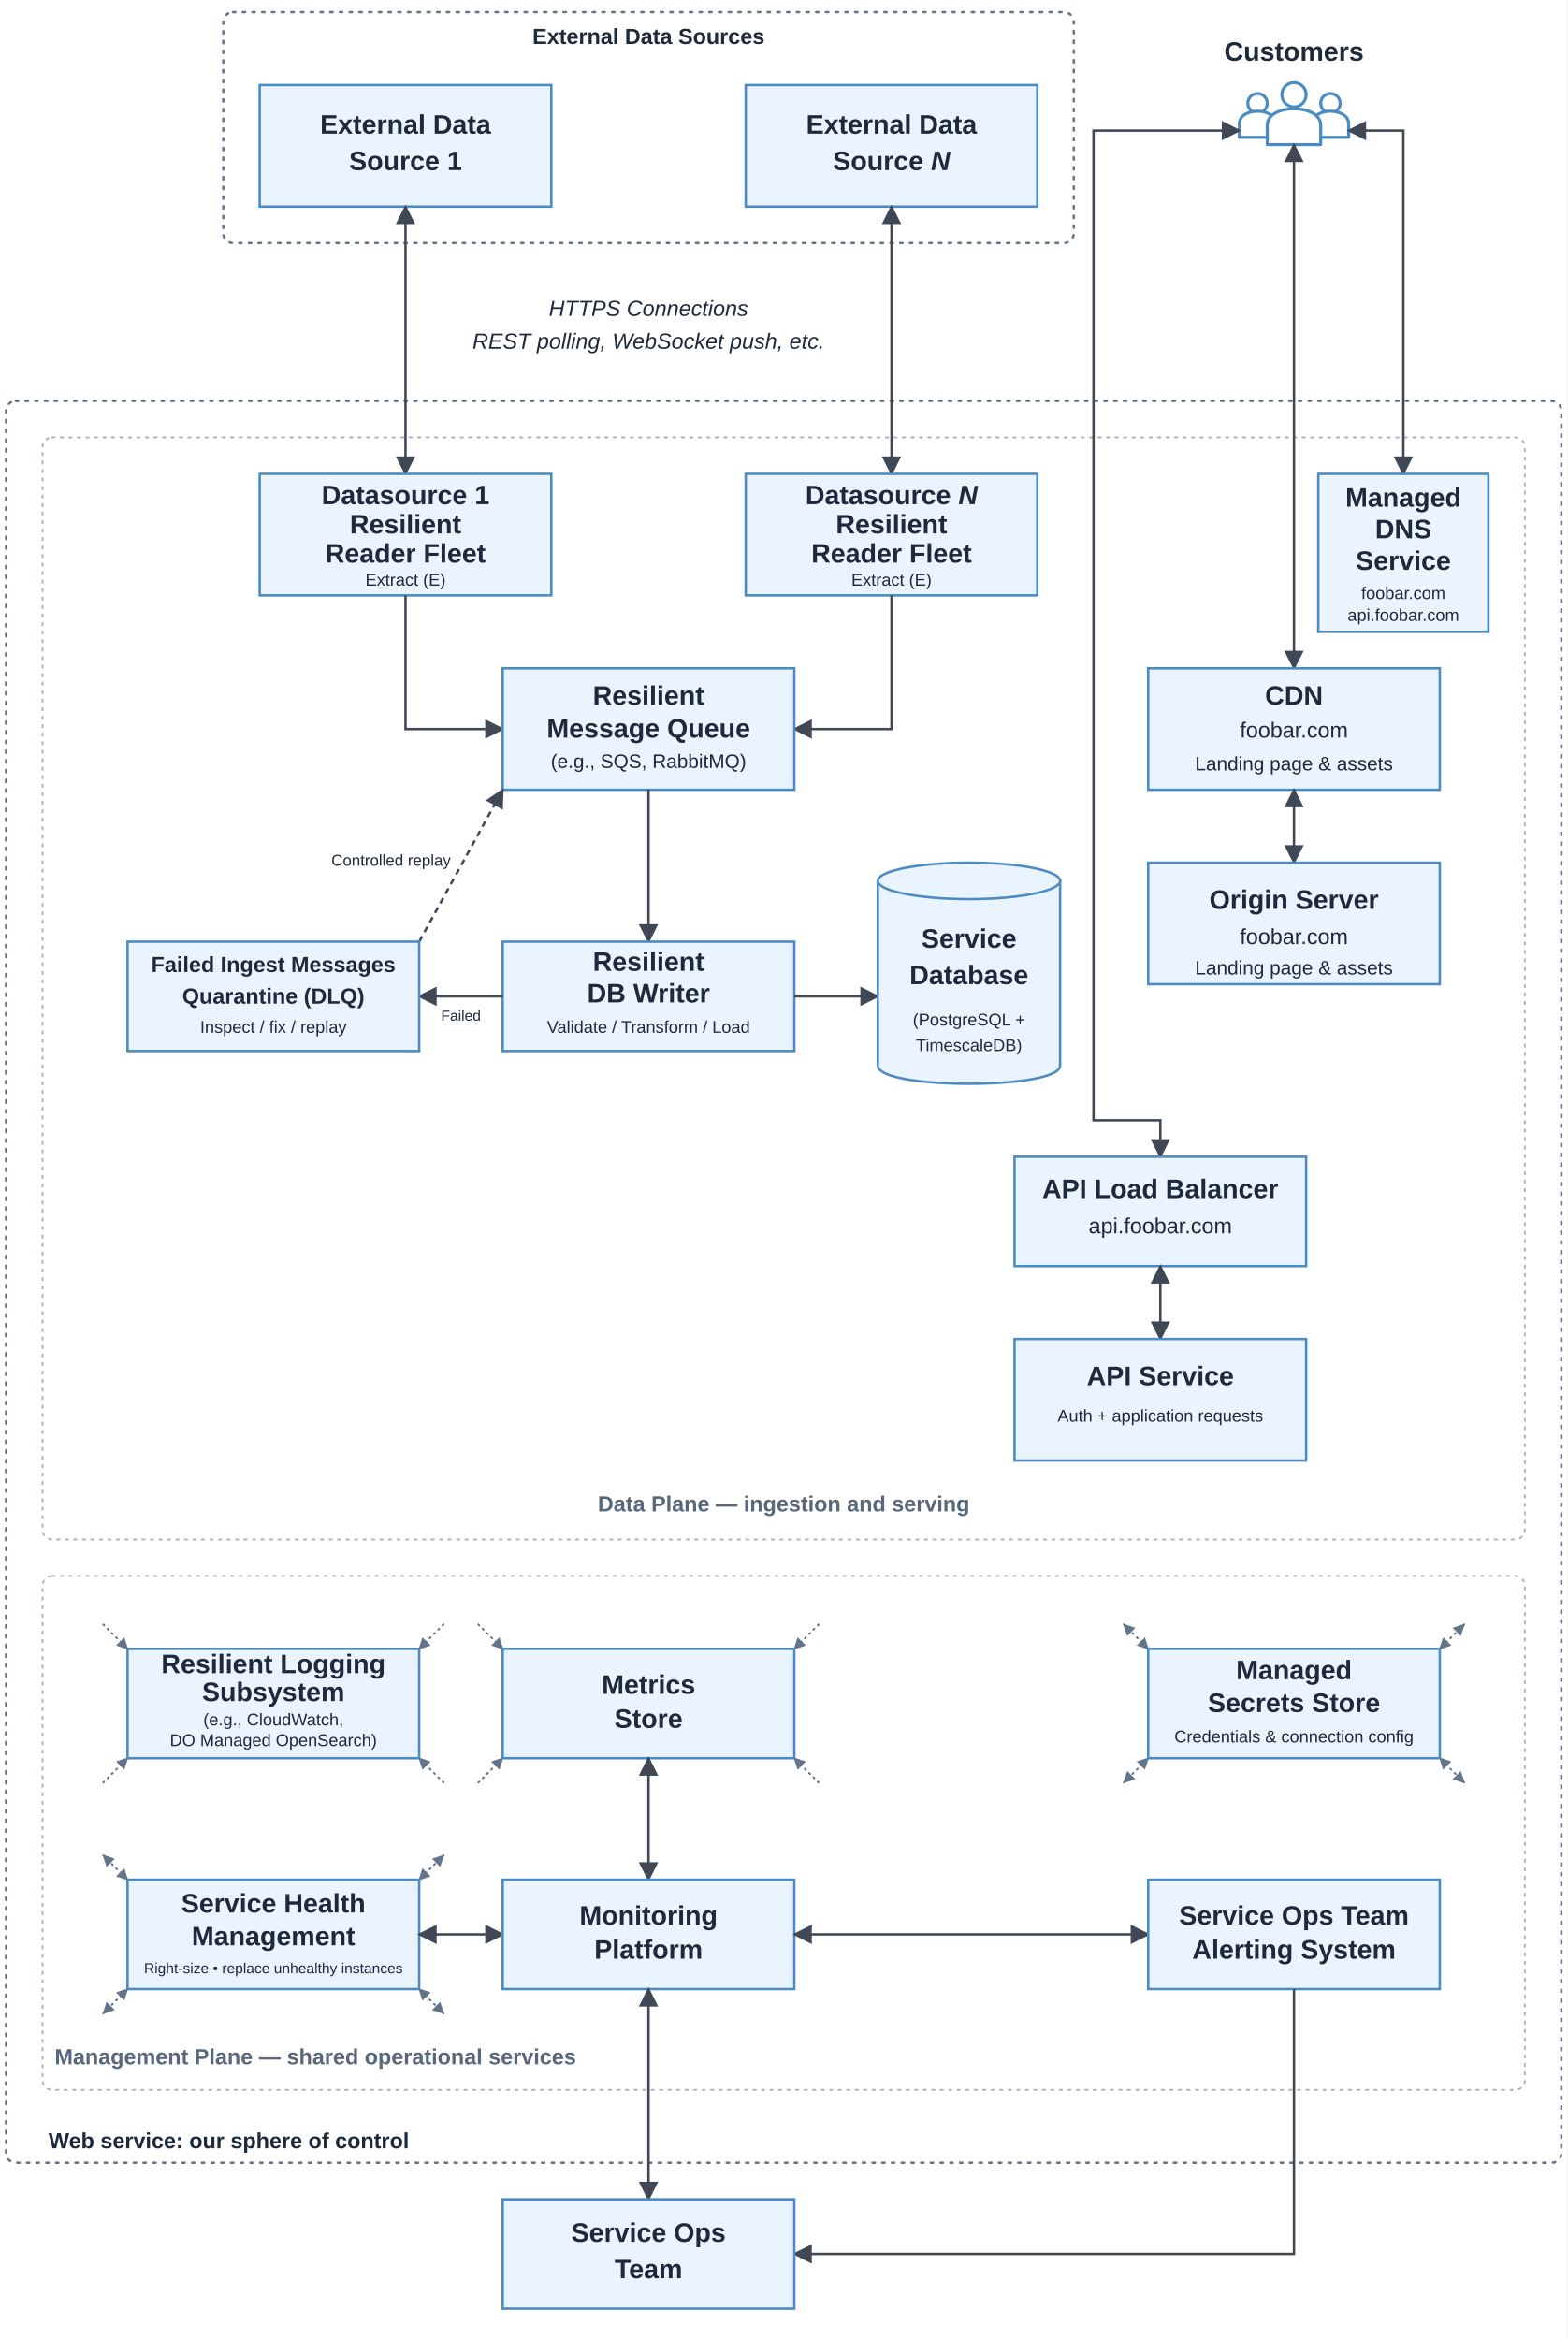
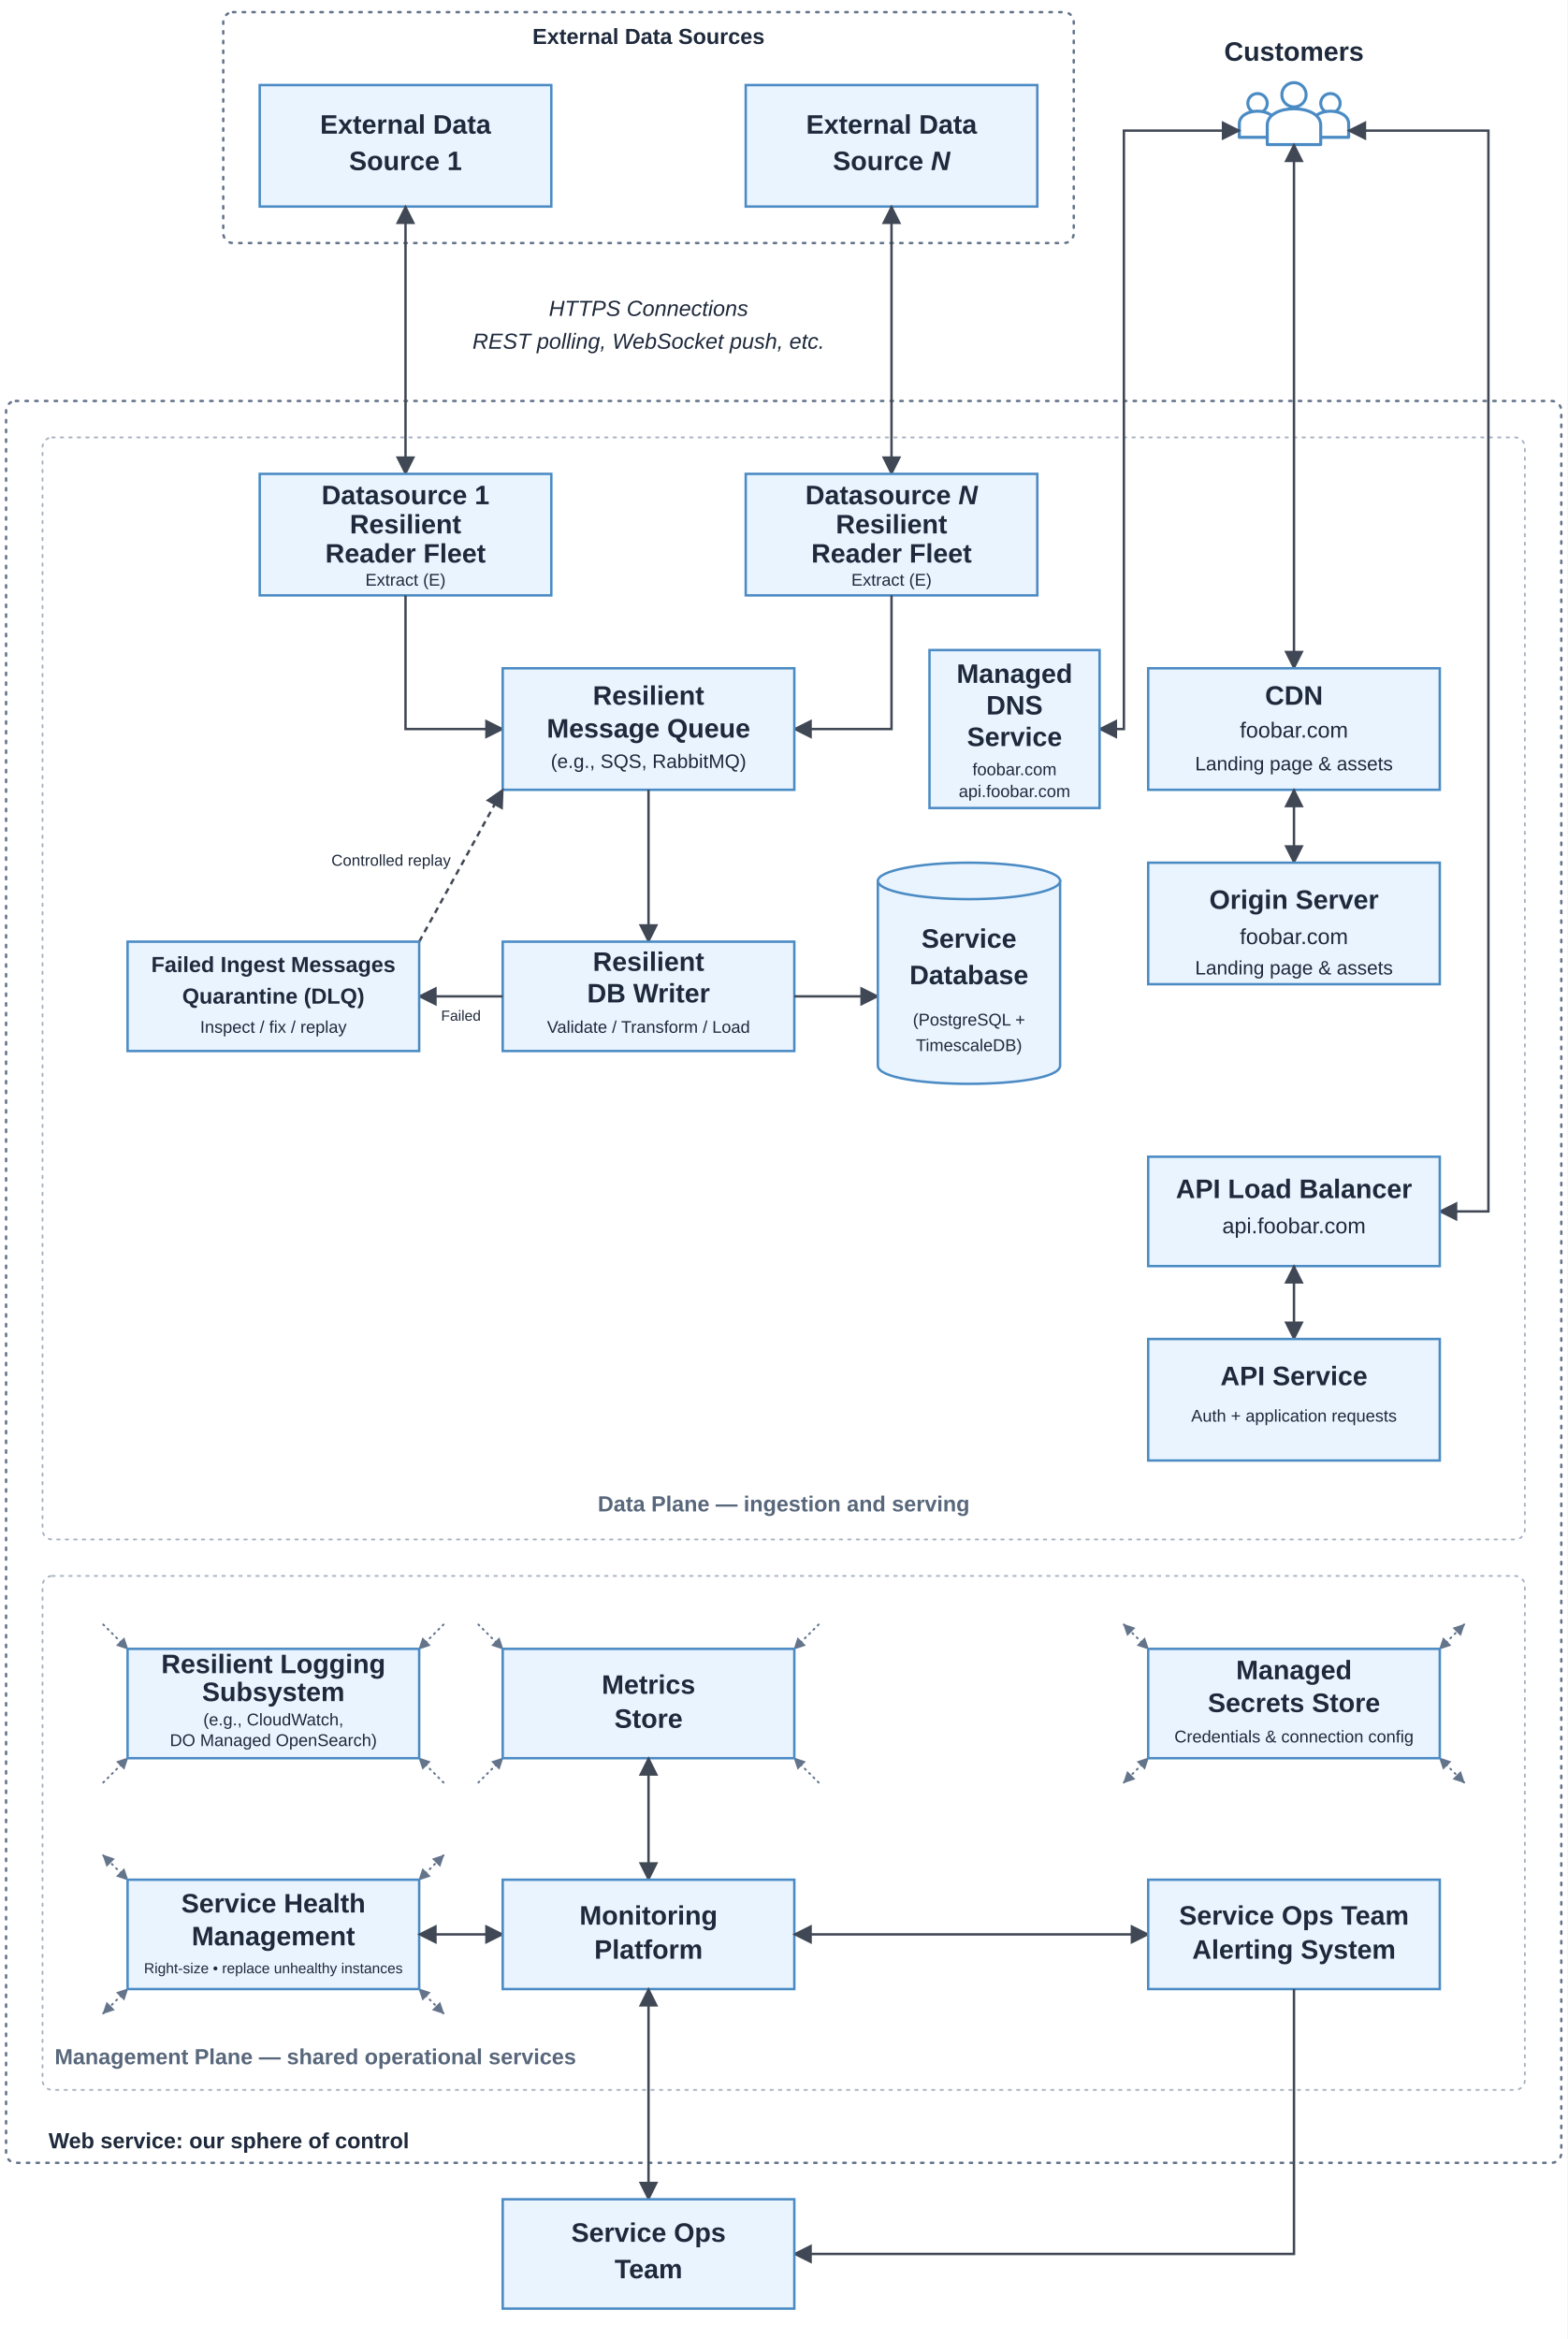
<svg xmlns="http://www.w3.org/2000/svg" width="1290" height="1925" viewBox="0 0 1290 1925" role="img" aria-labelledby="diagram-title diagram-description">
  <defs>
    <marker id="arrow" viewBox="0 0 10 10" refX="9" refY="5" markerWidth="8" markerHeight="8" orient="auto-start-reverse">
      <path d="M 0 0 L 10 5 L 0 10 Z" fill="#414855" />
    </marker>
    <marker id="log-arrow" viewBox="0 0 10 10" refX="9" refY="5" markerWidth="6" markerHeight="6" orient="auto-start-reverse">
      <path d="M 0 0 L 10 5 L 0 10 Z" fill="#64748b" />
    </marker>
  </defs>
  <style>
    text { font-family: Arial, Helvetica, sans-serif; fill: #1e293b; text-anchor: middle; }
    .plane { fill: none; stroke: #a8b3c2; stroke-width: 1.5; stroke-dasharray: 2 5; stroke-linecap: round; }
    .plane-label { font-size: 18px; font-weight: 600; fill: #58677b; }
    .node { fill: #eaf4ff; stroke: #4b8bc4; stroke-width: 2; }
    .title { font-size: 22px; font-weight: 600; }
    .detail { font-size: 18px; }
    .small { font-size: 16px; }
    .flow { fill: none; stroke: #414855; stroke-width: 2; marker-end: url(#arrow); }
    .both { marker-start: url(#arrow); }
    .replay { stroke-dasharray: 5 4; }
    .secrets-flow, .control-flow { fill: none; stroke: #64748b; stroke-width: 1.6; stroke-dasharray: 1 4; stroke-linecap: round; marker-start: url(#log-arrow); marker-end: url(#log-arrow); }
    .log-flow, .metric-flow { fill: none; stroke: #64748b; stroke-width: 1.6; stroke-dasharray: 1 4; stroke-linecap: round; marker-end: url(#log-arrow); }
  </style>
  <rect width="1290" height="1925" fill="#ffffff" />
  <g aria-label="External Data Sources">
    <rect x="183.75" y="10" width="700" height="190" rx="8" fill="none" stroke="#64748b" stroke-width="2" stroke-dasharray="2 6" stroke-linecap="round" />
    <text x="533.75" y="40" dominant-baseline="text-after-edge" style="font-size: 18px; font-weight: 600;">External Data Sources</text>
  </g>
  <g transform="translate(0, 30)">
    <g aria-label="External Data Source 1">
      <rect class="node" x="213.75" y="40" width="240" height="100" />
      <text class="title" x="333.75" y="80">External Data</text>
      <text class="title" x="333.75" y="110">Source 1</text>
    </g>
    <g aria-label="External Data Source N">
      <rect class="node" x="613.75" y="40" width="240" height="100" />
      <text class="title" x="733.75" y="80">External Data</text>
      <text class="title" x="733.75" y="110">Source <tspan font-style="italic">N</tspan>
      </text>
    </g>
    <g aria-label="Customers: multiple people">
      <g transform="translate(1065, 55)" fill="#ffffff" stroke="#4b8bc4" stroke-width="2.5" stroke-linecap="round" stroke-linejoin="round" aria-hidden="true">
        <circle cx="-30" cy="0" r="8" />
        <path d="M -45 28 V 17 C -45 3 -15 3 -15 17 V 28 Z" />
        <circle cx="30" cy="0" r="8" />
        <path d="M 15 28 V 17 C 15 3 45 3 45 17 V 28 Z" />
        <circle cx="0" cy="-7" r="10" />
        <path d="M -22 34 V 18 C -22 0 22 0 22 18 V 34 Z" />
      </g>
      <text class="title" x="1065" y="20">Customers</text>
    </g>
    <g transform="translate(0, 50)">
      <rect x="5" y="250" width="1280" height="1450" rx="8" fill="none" stroke="#64748b" stroke-width="2" stroke-dasharray="2 6" stroke-linecap="round" />
      <text x="40" y="1688" style="text-anchor: start; font-size: 18px; font-weight: 600;">Web service: our sphere of control</text>
      <g aria-label="Data Plane: ingestion and serving">
        <rect class="plane" x="35" y="280" width="1220" height="907" rx="8" />
        <text class="plane-label" x="645" y="1152" dominant-baseline="text-before-edge">Data Plane — ingestion and serving</text>
      </g>
      <g aria-label="Management Plane: shared operational services">
        <rect class="plane" x="35" y="1217" width="1220" height="423" rx="8" />
        <text class="plane-label" x="45" y="1607" dominant-baseline="text-before-edge" style="text-anchor: start;">Management Plane — shared operational services</text>
      </g>
      <path class="flow both" d="M 333.75 90 V 310" />
      <path class="flow both" d="M 733.75 90 V 310" />
      <g aria-label="HTTPS Connections: REST polling, WebSocket push, etc." font-style="italic">
        <text class="detail" x="533.75" y="180">HTTPS Connections</text>
        <text class="detail" x="533.75" y="207">REST polling, WebSocket push, etc.</text>
      </g>
      <path class="flow both" d="M 1065 39 V 470" />
-       <path class="flow both" d="M 1110 27.5 H 1155 V 310" />
-       <path class="flow both" d="M 1020 27.5 H 900 V 842 H 955 V 872" />
+       <path class="flow both" d="M 1020 27.5 H 925 V 520 H 905" />
+       <path class="flow both" d="M 1110 27.5 H 1225 V 917 H 1185" />
      <g transform="translate(0, 30)">
        <g aria-label="Datasource 1 Resilient Reader Fleet">
          <rect class="node" x="213.75" y="280" width="240" height="100" />
          <text class="title" x="333.75" y="305">Datasource 1</text>
          <text class="title" x="333.75" y="329">Resilient</text>
          <text class="title" x="333.75" y="353">Reader Fleet</text>
          <text x="333.75" y="372" style="font-size: 14px;">Extract (E)</text>
        </g>
        <g aria-label="Datasource N Resilient Reader Fleet">
          <rect class="node" x="613.75" y="280" width="240" height="100" />
          <text class="title" x="733.75" y="305">Datasource <tspan font-style="italic">N</tspan>
          </text>
          <text class="title" x="733.75" y="329">Resilient</text>
          <text class="title" x="733.75" y="353">Reader Fleet</text>
          <text x="733.75" y="372" style="font-size: 14px;">Extract (E)</text>
        </g>
        <g aria-label="CDN for the foobar.com landing page">
          <rect class="node" x="945" y="440" width="240" height="100" />
          <text class="title" x="1065" y="470">CDN</text>
          <text class="detail" x="1065" y="497">foobar.com</text>
          <text class="small" x="1065" y="524">Landing page &amp; assets</text>
        </g>
        <path class="flow" d="M 333.75 380 V 490 H 413.75" />
        <path class="flow" d="M 733.75 380 V 490 H 653.75" />
        <path class="flow both" d="M 1065 540 V 600" />
        <g aria-label="Resilient message queue">
          <rect class="node" x="413.75" y="440" width="240" height="100" />
          <text class="title" x="533.75" y="470">Resilient</text>
          <text class="title" x="533.75" y="497">Message Queue</text>
          <text class="small" x="533.75" y="522">(e.g., SQS, RabbitMQ)</text>
        </g>
        <g aria-label="Managed DNS Service for foobar.com and api.foobar.com, lookaside lookup">
-           <rect class="node" x="1085" y="280" width="140" height="130" />
-           <text class="title" x="1155" y="307">Managed</text>
-           <text class="title" x="1155" y="333">DNS</text>
-           <text class="title" x="1155" y="359">Service</text>
-           <text x="1155" y="383" style="font-size: 14px;">foobar.com</text>
-           <text x="1155" y="401" style="font-size: 14px;">api.foobar.com</text>
+           <rect class="node" x="765" y="425" width="140" height="130" />
+           <text class="title" x="835" y="452">Managed</text>
+           <text class="title" x="835" y="478">DNS</text>
+           <text class="title" x="835" y="504">Service</text>
+           <text x="835" y="528" style="font-size: 14px;">foobar.com</text>
+           <text x="835" y="546" style="font-size: 14px;">api.foobar.com</text>
        </g>
        <g aria-label="Origin Server for foobar.com">
          <rect class="node" x="945" y="600" width="240" height="100" />
          <text class="title" x="1065" y="638">Origin Server</text>
          <text class="detail" x="1065" y="667">foobar.com</text>
          <text class="small" x="1065" y="692">Landing page &amp; assets</text>
        </g>
        <path class="flow" d="M 533.75 540 V 665" />
        <g aria-label="Resilient database writer">
          <rect class="node" x="413.75" y="665" width="240" height="90" />
          <text class="title" x="533.75" y="689">Resilient</text>
          <text class="title" x="533.75" y="715">DB Writer</text>
          <text x="533.75" y="740" style="font-size: 14px;">Validate / Transform / Load</text>
        </g>
        <path class="flow" d="M 413.75 710 H 345" />
        <text x="379.375" y="730" style="font-size: 12px;">Failed</text>
        <path class="flow replay" d="M 345 665 L 413.75 540" />
        <text x="321.875" y="602.5" style="font-size: 13px;">Controlled replay</text>
        <g aria-label="Failed Ingest Messages / Quarantine, dead-letter queue">
          <rect class="node" x="105" y="665" width="240" height="90" />
          <text x="225" y="690" style="font-size: 18px; font-weight: 600;">Failed Ingest Messages</text>
          <text x="225" y="716" style="font-size: 18px; font-weight: 600;">Quarantine (DLQ)</text>
          <text x="225" y="740" style="font-size: 14px;">Inspect / fix / replay</text>
        </g>
        <path class="flow" d="M 653.75 710 H 722.5" />
        <g aria-label="Service database, PostgreSQL and TimescaleDB">
          <path class="node" d="M 722.5 615 V 767 C 722.5 787 872.5 787 872.5 767 V 615 Z" />
          <ellipse class="node" cx="797.5" cy="615" rx="75" ry="15" />
          <text class="title" x="797.5" y="670">Service</text>
          <text class="title" x="797.5" y="700">Database</text>
          <text x="797.5" y="734" style="font-size: 14px;">(PostgreSQL +</text>
          <text x="797.5" y="755" style="font-size: 14px;">TimescaleDB)</text>
        </g>
        <g aria-label="API Load Balancer for api.foobar.com">
-           <rect class="node" x="835" y="842" width="240" height="90" />
-           <text class="title" x="955" y="876">API Load Balancer</text>
-           <text class="detail" x="955" y="905">api.foobar.com</text>
-         </g>
-         <path class="flow both" d="M 955 932 V 992" />
+           <rect class="node" x="945" y="842" width="240" height="90" />
+           <text class="title" x="1065" y="876">API Load Balancer</text>
+           <text class="detail" x="1065" y="905">api.foobar.com</text>
+         </g>
+         <path class="flow both" d="M 1065 932 V 992" />
        <g aria-label="API Service: multiple server instances">
-           <rect class="node" x="835" y="992" width="240" height="100" />
-           <text class="title" x="955" y="1030">API Service</text>
-           <text x="955" y="1060" style="font-size: 14px;">Auth + application requests</text>
+           <rect class="node" x="945" y="992" width="240" height="100" />
+           <text class="title" x="1065" y="1030">API Service</text>
+           <text x="1065" y="1060" style="font-size: 14px;">Auth + application requests</text>
        </g>
        <g transform="translate(255, 617)">
          <g aria-label="Components request and receive credentials from the Managed Secrets Store">
            <path class="secrets-flow" d="M 670 610 L 690 630" />
            <path class="secrets-flow" d="M 950 610 L 930 630" />
            <path class="secrets-flow" d="M 670 740 L 690 720" />
            <path class="secrets-flow" d="M 950 740 L 930 720" />
          </g>
          <g aria-label="Managed Secrets Store: credentials and connection configuration">
            <rect class="node" x="690" y="630" width="240" height="90" />
            <text class="title" x="810" y="655">Managed</text>
            <text class="title" x="810" y="682">Secrets Store</text>
            <text x="810" y="707" style="font-size: 14px;">Credentials &amp; connection config</text>
          </g>
        </g>
        <g transform="translate(-552.5, 617)">
          <g aria-label="Every component sends logs to the Resilient Logging Subsystem">
            <path class="log-flow" d="M 637.5 610 L 657.5 630" />
            <path class="log-flow" d="M 917.5 610 L 897.5 630" />
            <path class="log-flow" d="M 637.5 740 L 657.5 720" />
            <path class="log-flow" d="M 917.5 740 L 897.5 720" />
          </g>
          <g aria-label="Resilient Logging Subsystem">
            <rect class="node" x="657.5" y="630" width="240" height="90" />
            <text class="title" x="777.5" y="650">Resilient Logging</text>
            <text class="title" x="777.5" y="673">Subsystem</text>
            <text x="777.5" y="693" style="font-size: 14px;">(e.g., CloudWatch,</text>
            <text x="777.5" y="710" style="font-size: 14px;">DO Managed OpenSearch)</text>
          </g>
        </g>
        <g transform="translate(348.75, 107)">
          <g aria-label="Metrics from every component reach the shared Metrics Store">
            <path class="metric-flow" d="M 45 1120 L 65 1140" />
            <path class="metric-flow" d="M 325 1120 L 305 1140" />
            <path class="metric-flow" d="M 45 1250 L 65 1230" />
            <path class="metric-flow" d="M 325 1250 L 305 1230" />
          </g>
          <g aria-label="Metrics Store">
            <rect class="node" x="65" y="1140" width="240" height="90" />
            <text class="title" x="185" y="1177">Metrics</text>
            <text class="title" x="185" y="1205">Store</text>
          </g>
        </g>
        <path class="flow both" d="M 533.75 1337 V 1437" />
        <g transform="translate(0, 297)">
          <g aria-label="Service Health Management: workload control and status">
            <path class="control-flow" d="M 85 1120 L 105 1140" />
            <path class="control-flow" d="M 365 1120 L 345 1140" />
            <path class="control-flow" d="M 85 1250 L 105 1230" />
            <path class="control-flow" d="M 365 1250 L 345 1230" />
          </g>
          <g aria-label="Service Health Management: right-size and replace unhealthy instances">
            <rect class="node" x="105" y="1140" width="240" height="90" />
            <text class="title" x="225" y="1167">Service Health</text>
            <text class="title" x="225" y="1194">Management</text>
            <text x="225" y="1217" style="font-size: 12px;">Right-size • replace unhealthy instances</text>
          </g>
          <path class="flow both" d="M 345 1185 H 413.75" />
          <g aria-label="Monitoring Platform">
            <rect class="node" x="413.75" y="1140" width="240" height="90" />
            <text class="title" x="533.75" y="1177">Monitoring</text>
            <text class="title" x="533.75" y="1205">Platform</text>
          </g>
          <path class="flow both" d="M 653.75 1185 H 945" />
          <g aria-label="Service Ops Team Alerting System">
            <rect class="node" x="945" y="1140" width="240" height="90" />
            <text class="title" x="1065" y="1177">Service Ops Team</text>
            <text class="title" x="1065" y="1205">Alerting System</text>
          </g>
        </g>
        <path class="flow both" d="M 533.75 1527 V 1700" />
        <path class="flow" d="M 1065 1527 V 1745 H 653.75" />
        <g aria-label="Service Ops Team">
          <rect class="node" x="413.75" y="1700" width="240" height="90" />
          <text class="title" x="533.75" y="1735">Service Ops</text>
          <text class="title" x="533.75" y="1765">Team</text>
        </g>
      </g>
    </g>
  </g>
</svg>
